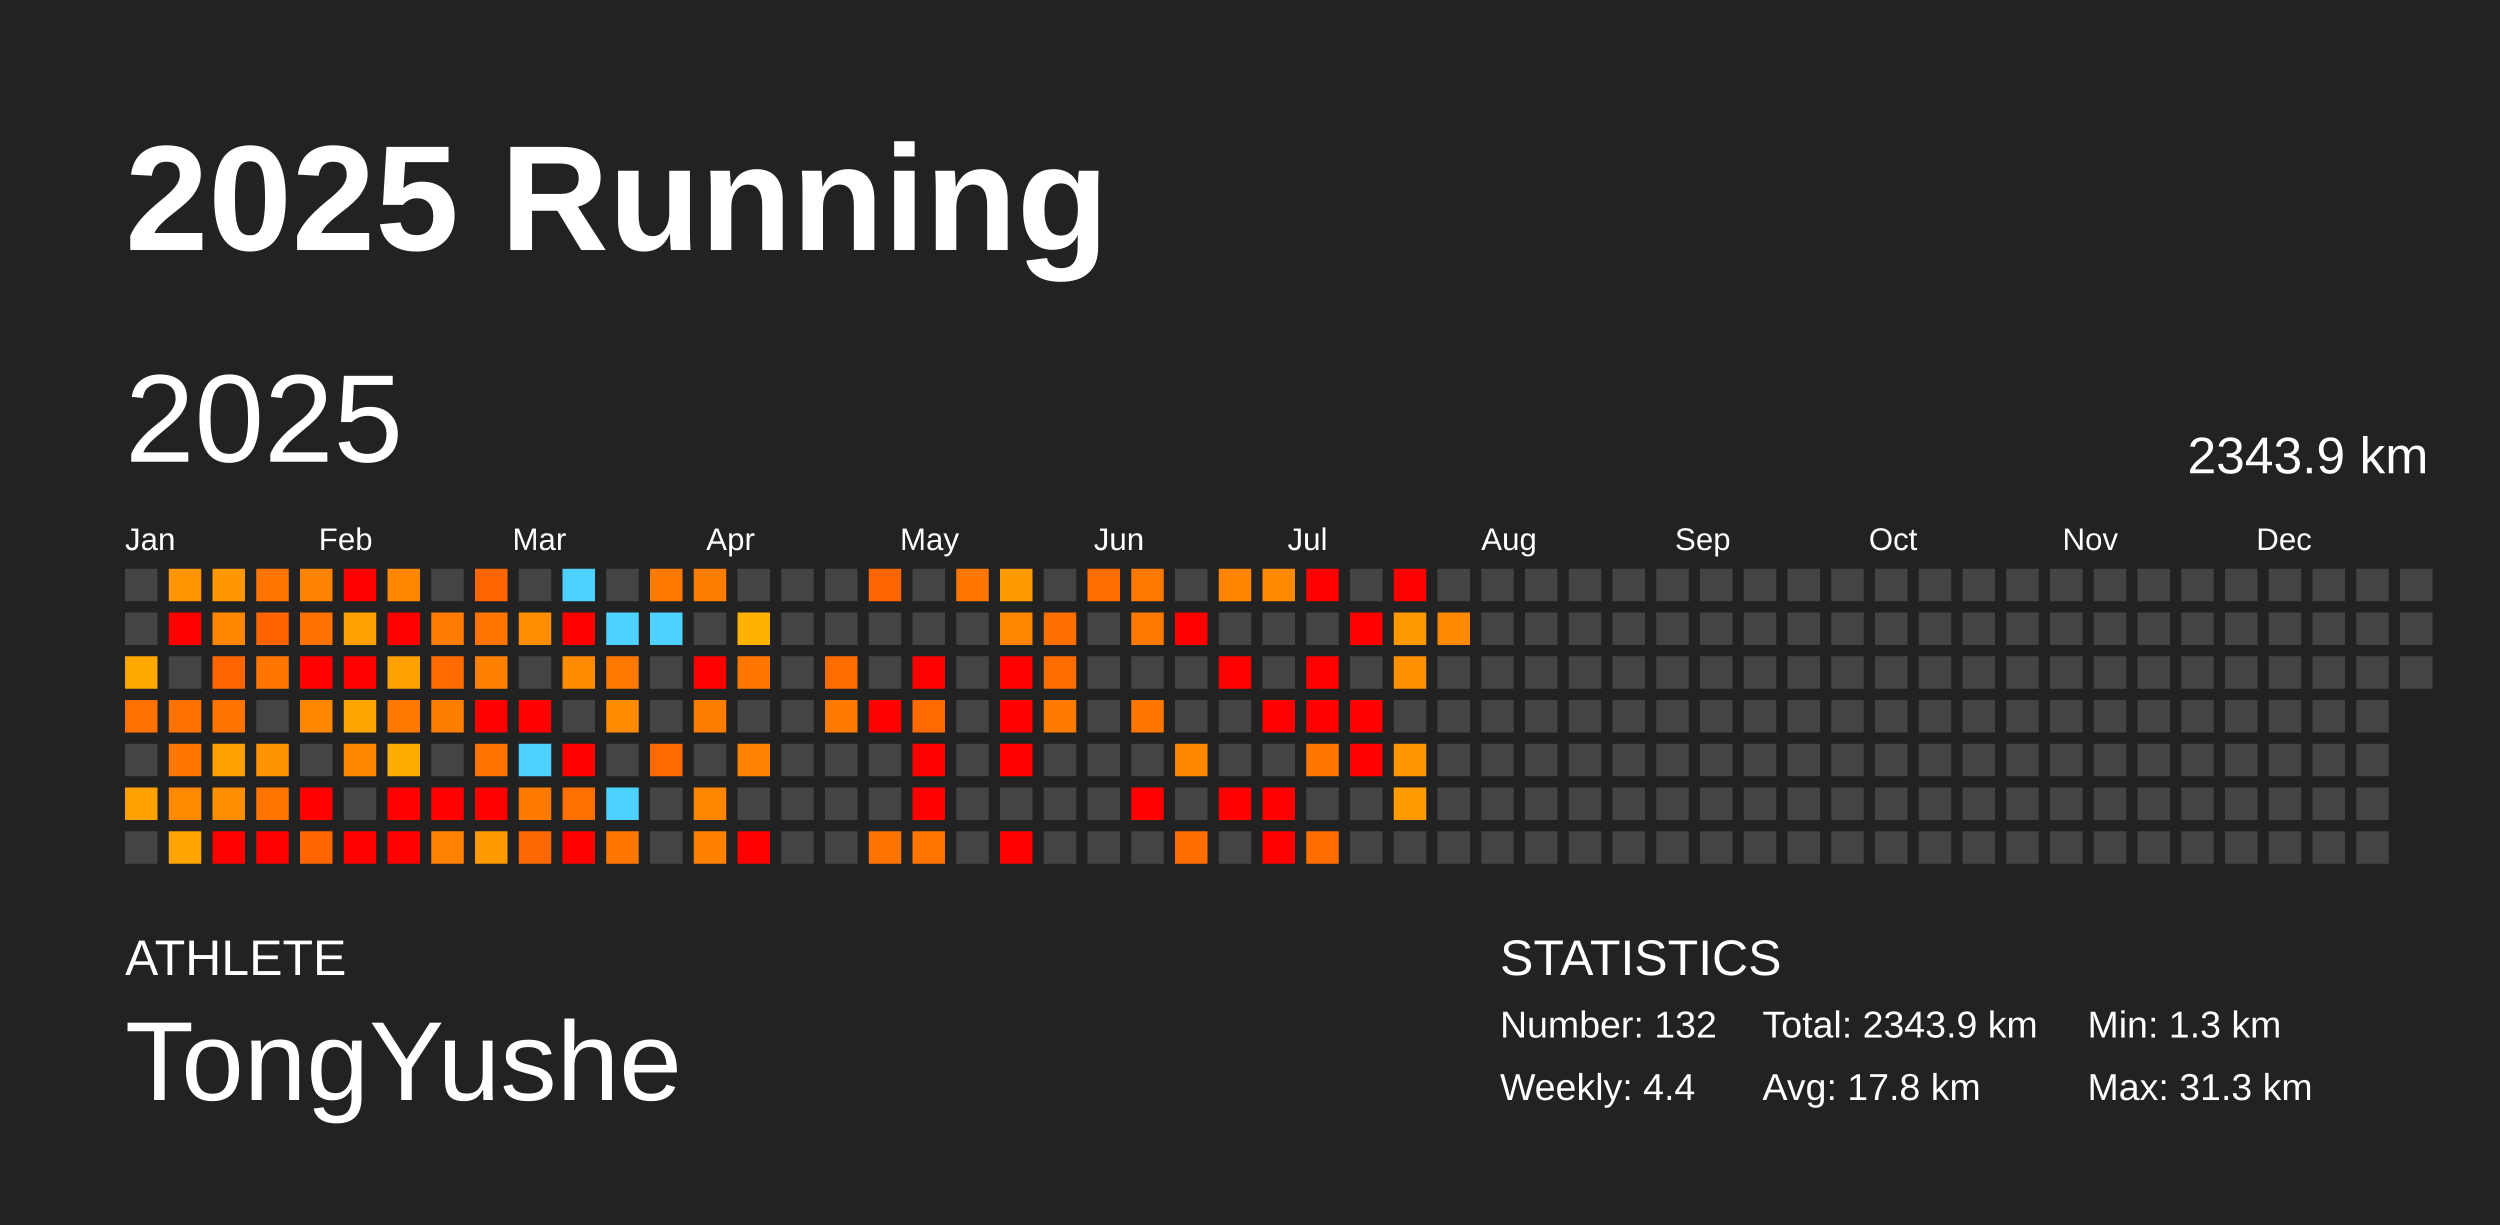
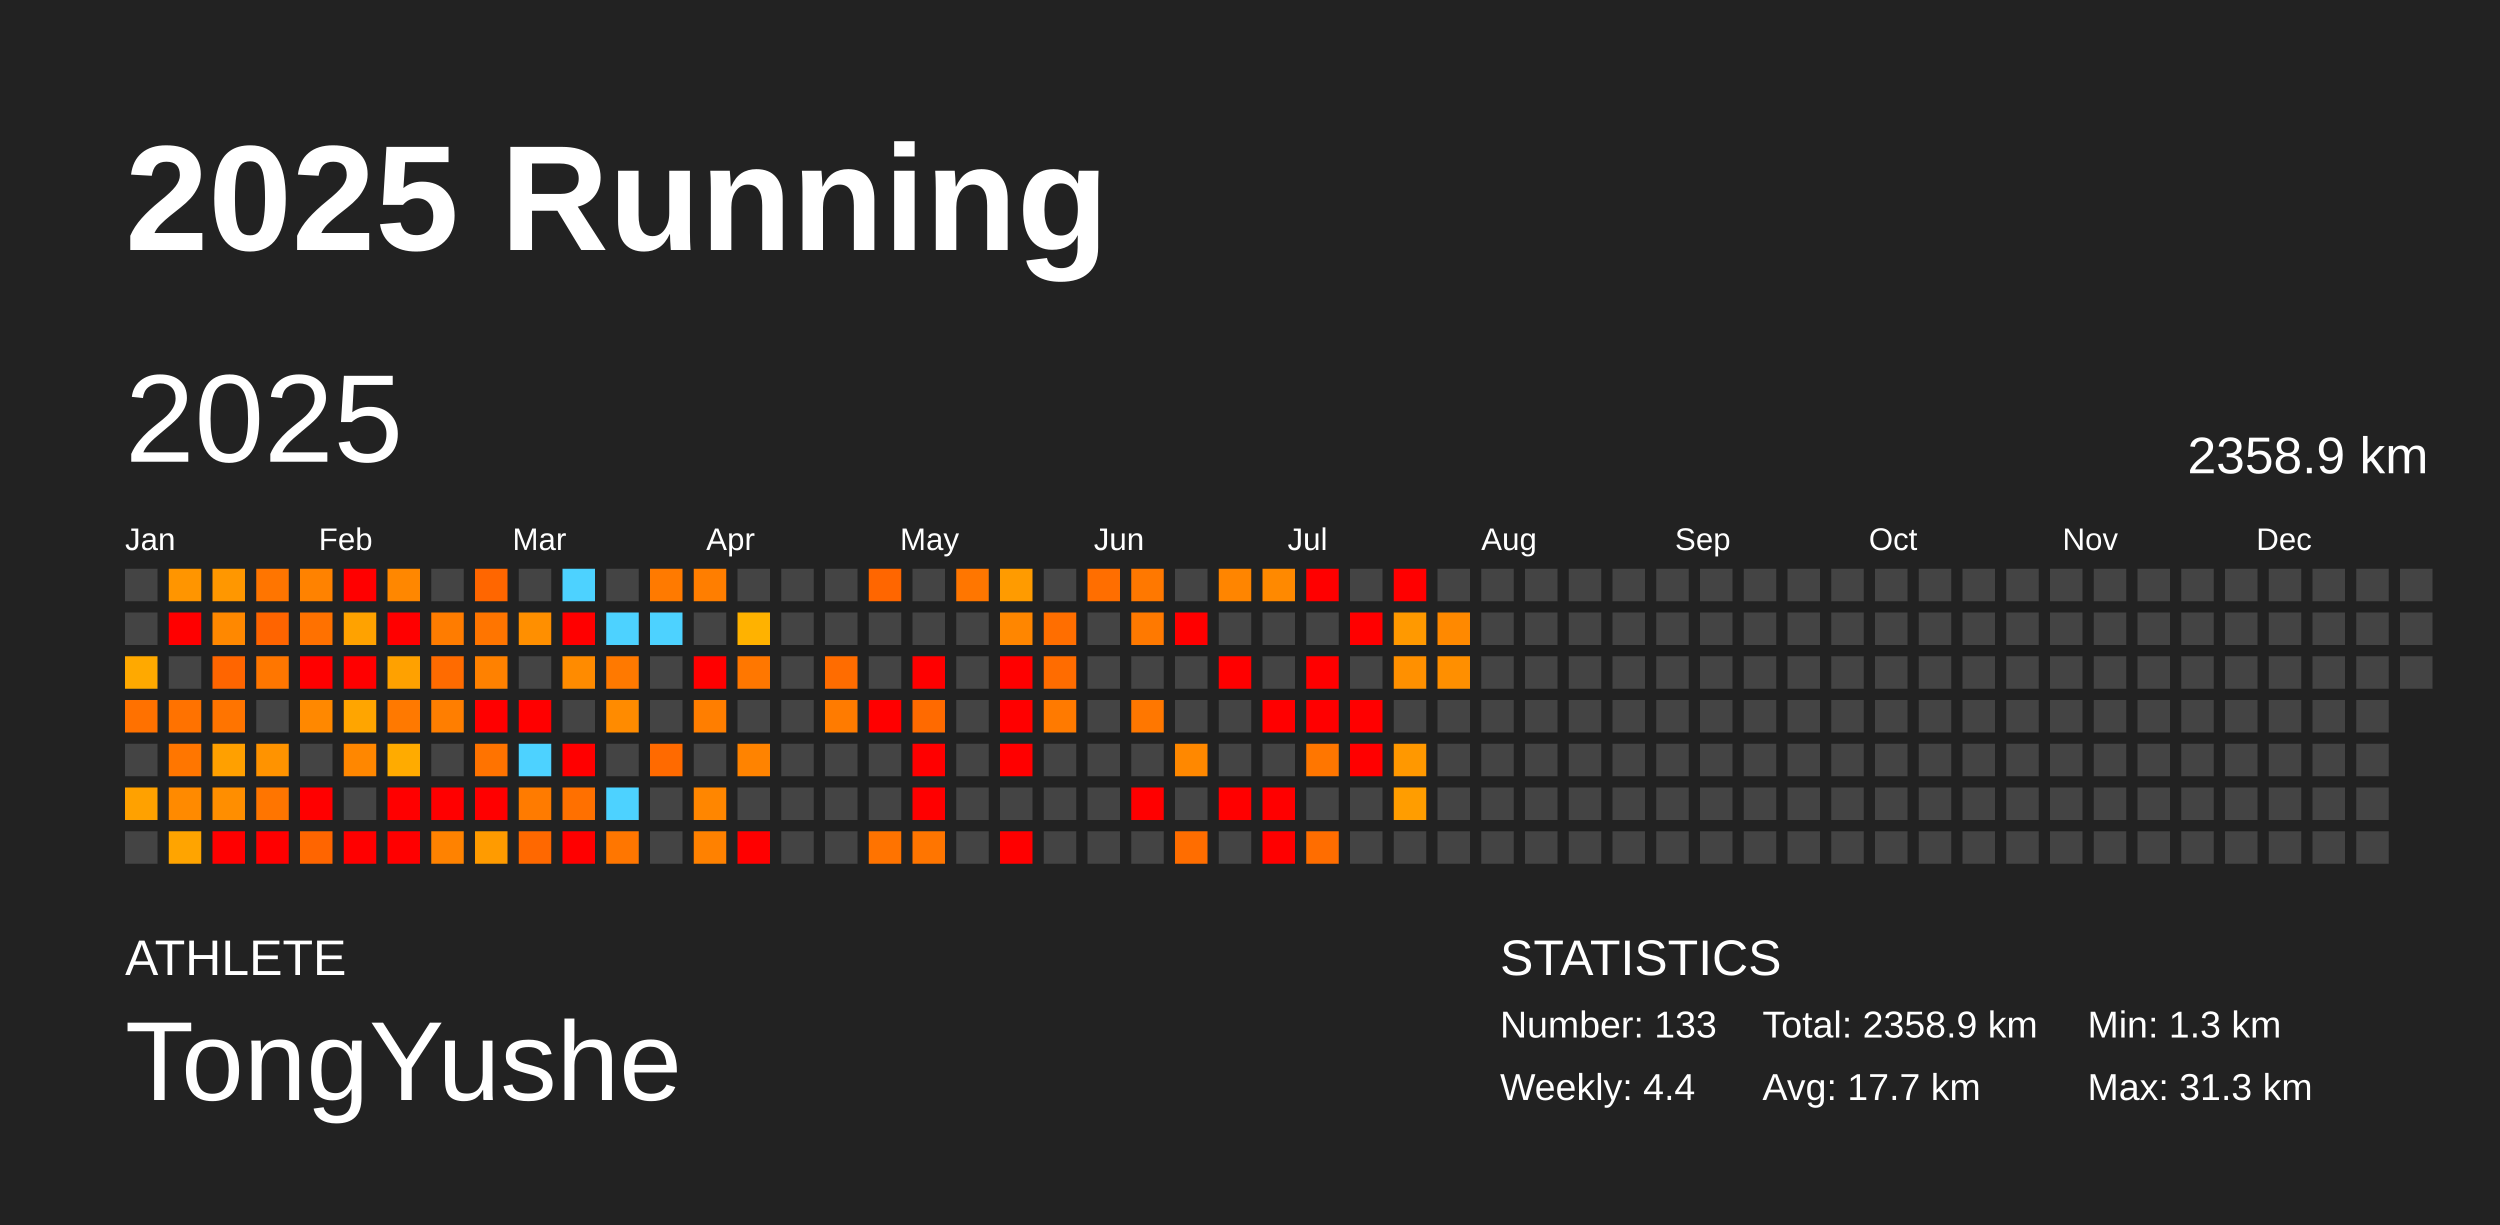
<svg xmlns="http://www.w3.org/2000/svg" baseProfile="full" height="98mm" version="1.1" viewBox="0,0,200,98" width="200mm">
  <defs />
  <rect fill="#222222" height="98" width="200" x="0" y="0" />
  <text fill="#FFFFFF" style="font-size:12px; font-family:Arial; font-weight:bold;" x="10" y="20">2025 Running</text>
  <text fill="#FFFFFF" style="font-size:4px; font-family:Arial" x="10" y="78">ATHLETE</text>
  <text fill="#FFFFFF" style="font-size:9px; font-family:Arial" x="10" y="88">TongYushe</text>
  <text fill="#FFFFFF" style="font-size:4px; font-family:Arial" x="120" y="78">STATISTICS</text>
-   <text fill="#FFFFFF" style="font-size:3px; font-family:Arial" x="120" y="83">Number: 132</text>
+   <text fill="#FFFFFF" style="font-size:3px; font-family:Arial" x="120" y="83">Number: 133</text>
  <text fill="#FFFFFF" style="font-size:3px; font-family:Arial" x="120" y="88">Weekly: 4.4</text>
-   <text fill="#FFFFFF" style="font-size:3px; font-family:Arial" x="141" y="83">Total: 2343.9 km</text>
-   <text fill="#FFFFFF" style="font-size:3px; font-family:Arial" x="141" y="88">Avg: 17.8 km</text>
+   <text fill="#FFFFFF" style="font-size:3px; font-family:Arial" x="141" y="83">Total: 2358.9 km</text>
+   <text fill="#FFFFFF" style="font-size:3px; font-family:Arial" x="141" y="88">Avg: 17.7 km</text>
  <text fill="#FFFFFF" style="font-size:3px; font-family:Arial" x="167" y="83">Min: 1.3 km</text>
  <text fill="#FFFFFF" style="font-size:3px; font-family:Arial" x="167" y="88">Max: 31.3 km</text>
  <text dominant-baseline="hanging" fill="#FFFFFF" style="font-size:10.0px; font-family:Arial;" x="10" y="30">2025</text>
-   <text dominant-baseline="hanging" fill="#FFFFFF" style="font-size:4.125px; font-family:Arial;" x="175" y="35">2343.9 km</text>
+   <text dominant-baseline="hanging" fill="#FFFFFF" style="font-size:4.125px; font-family:Arial;" x="175" y="35">2358.9 km</text>
  <text fill="#FFFFFF" style="font-size:2.5px; font-family:Arial" x="10.0" y="44">Jan</text>
  <text fill="#FFFFFF" style="font-size:2.5px; font-family:Arial" x="25.5" y="44">Feb</text>
  <text fill="#FFFFFF" style="font-size:2.5px; font-family:Arial" x="41.0" y="44">Mar</text>
  <text fill="#FFFFFF" style="font-size:2.5px; font-family:Arial" x="56.5" y="44">Apr</text>
  <text fill="#FFFFFF" style="font-size:2.5px; font-family:Arial" x="72.0" y="44">May</text>
  <text fill="#FFFFFF" style="font-size:2.5px; font-family:Arial" x="87.5" y="44">Jun</text>
  <text fill="#FFFFFF" style="font-size:2.5px; font-family:Arial" x="103.0" y="44">Jul</text>
  <text fill="#FFFFFF" style="font-size:2.5px; font-family:Arial" x="118.5" y="44">Aug</text>
  <text fill="#FFFFFF" style="font-size:2.5px; font-family:Arial" x="134.0" y="44">Sep</text>
  <text fill="#FFFFFF" style="font-size:2.5px; font-family:Arial" x="149.5" y="44">Oct</text>
  <text fill="#FFFFFF" style="font-size:2.5px; font-family:Arial" x="165.0" y="44">Nov</text>
  <text fill="#FFFFFF" style="font-size:2.5px; font-family:Arial" x="180.5" y="44">Dec</text>
  <rect fill="#444444" height="2.6" width="2.6" x="10.0" y="45.5" />
  <rect fill="#444444" height="2.6" width="2.6" x="10.0" y="49.0" />
  <rect fill="#ffa900" height="2.6" width="2.6" x="10.0" y="52.5" />
  <rect fill="#ff7100" height="2.6" width="2.6" x="10.0" y="56.0" />
  <rect fill="#444444" height="2.6" width="2.6" x="10.0" y="59.5" />
  <rect fill="#ffa100" height="2.6" width="2.6" x="10.0" y="63.0" />
  <rect fill="#444444" height="2.6" width="2.6" x="10.0" y="66.5" />
  <rect fill="#ff9500" height="2.6" width="2.6" x="13.5" y="45.5" />
  <rect fill="red" height="2.6" width="2.6" x="13.5" y="49.0" />
  <rect fill="#444444" height="2.6" width="2.6" x="13.5" y="52.5" />
  <rect fill="#ff7200" height="2.6" width="2.6" x="13.5" y="56.0" />
  <rect fill="#ff7600" height="2.6" width="2.6" x="13.5" y="59.5" />
  <rect fill="#ff8a00" height="2.6" width="2.6" x="13.5" y="63.0" />
  <rect fill="#ffa400" height="2.6" width="2.6" x="13.5" y="66.5" />
  <rect fill="#ff9700" height="2.6" width="2.6" x="17.0" y="45.5" />
  <rect fill="#ff8800" height="2.6" width="2.6" x="17.0" y="49.0" />
  <rect fill="#ff6500" height="2.6" width="2.6" x="17.0" y="52.5" />
  <rect fill="#ff7400" height="2.6" width="2.6" x="17.0" y="56.0" />
  <rect fill="#ffa000" height="2.6" width="2.6" x="17.0" y="59.5" />
  <rect fill="#ff8e00" height="2.6" width="2.6" x="17.0" y="63.0" />
  <rect fill="red" height="2.6" width="2.6" x="17.0" y="66.5" />
  <rect fill="#ff7500" height="2.6" width="2.6" x="20.5" y="45.5" />
  <rect fill="#ff6400" height="2.6" width="2.6" x="20.5" y="49.0" />
  <rect fill="#ff7600" height="2.6" width="2.6" x="20.5" y="52.5" />
  <rect fill="#444444" height="2.6" width="2.6" x="20.5" y="56.0" />
  <rect fill="#ff9300" height="2.6" width="2.6" x="20.5" y="59.5" />
  <rect fill="#ff7500" height="2.6" width="2.6" x="20.5" y="63.0" />
  <rect fill="red" height="2.6" width="2.6" x="20.5" y="66.5" />
  <rect fill="#ff8200" height="2.6" width="2.6" x="24.0" y="45.5" />
  <rect fill="#ff7100" height="2.6" width="2.6" x="24.0" y="49.0" />
  <rect fill="red" height="2.6" width="2.6" x="24.0" y="52.5" />
  <rect fill="#ff8800" height="2.6" width="2.6" x="24.0" y="56.0" />
  <rect fill="#444444" height="2.6" width="2.6" x="24.0" y="59.5" />
  <rect fill="red" height="2.6" width="2.6" x="24.0" y="63.0" />
  <rect fill="#ff6500" height="2.6" width="2.6" x="24.0" y="66.5" />
  <rect fill="red" height="2.6" width="2.6" x="27.5" y="45.5" />
  <rect fill="#ffa200" height="2.6" width="2.6" x="27.5" y="49.0" />
  <rect fill="red" height="2.6" width="2.6" x="27.5" y="52.5" />
  <rect fill="#ffa500" height="2.6" width="2.6" x="27.5" y="56.0" />
  <rect fill="#ff8700" height="2.6" width="2.6" x="27.5" y="59.5" />
  <rect fill="#444444" height="2.6" width="2.6" x="27.5" y="63.0" />
  <rect fill="red" height="2.6" width="2.6" x="27.5" y="66.5" />
  <rect fill="#ff8700" height="2.6" width="2.6" x="31.0" y="45.5" />
  <rect fill="red" height="2.6" width="2.6" x="31.0" y="49.0" />
  <rect fill="#ffa100" height="2.6" width="2.6" x="31.0" y="52.5" />
  <rect fill="#ff7900" height="2.6" width="2.6" x="31.0" y="56.0" />
  <rect fill="#ffab00" height="2.6" width="2.6" x="31.0" y="59.5" />
  <rect fill="red" height="2.6" width="2.6" x="31.0" y="63.0" />
  <rect fill="red" height="2.6" width="2.6" x="31.0" y="66.5" />
  <rect fill="#444444" height="2.6" width="2.6" x="34.5" y="45.5" />
  <rect fill="#ff7c00" height="2.6" width="2.6" x="34.5" y="49.0" />
  <rect fill="#ff6b00" height="2.6" width="2.6" x="34.5" y="52.5" />
  <rect fill="#ff7e00" height="2.6" width="2.6" x="34.5" y="56.0" />
  <rect fill="#444444" height="2.6" width="2.6" x="34.5" y="59.5" />
  <rect fill="red" height="2.6" width="2.6" x="34.5" y="63.0" />
  <rect fill="#ff8200" height="2.6" width="2.6" x="34.5" y="66.5" />
  <rect fill="#ff6600" height="2.6" width="2.6" x="38.0" y="45.5" />
  <rect fill="#ff7500" height="2.6" width="2.6" x="38.0" y="49.0" />
  <rect fill="#ff8100" height="2.6" width="2.6" x="38.0" y="52.5" />
  <rect fill="red" height="2.6" width="2.6" x="38.0" y="56.0" />
  <rect fill="#ff7300" height="2.6" width="2.6" x="38.0" y="59.5" />
  <rect fill="red" height="2.6" width="2.6" x="38.0" y="63.0" />
  <rect fill="#ff9b00" height="2.6" width="2.6" x="38.0" y="66.5" />
  <rect fill="#444444" height="2.6" width="2.6" x="41.5" y="45.5" />
  <rect fill="#ff8f00" height="2.6" width="2.6" x="41.5" y="49.0" />
  <rect fill="#444444" height="2.6" width="2.6" x="41.5" y="52.5" />
  <rect fill="red" height="2.6" width="2.6" x="41.5" y="56.0" />
  <rect fill="#4dd2ff" height="2.6" width="2.6" x="41.5" y="59.5" />
  <rect fill="#ff7b00" height="2.6" width="2.6" x="41.5" y="63.0" />
  <rect fill="#ff6800" height="2.6" width="2.6" x="41.5" y="66.5" />
  <rect fill="#4dd2ff" height="2.6" width="2.6" x="45.0" y="45.5" />
  <rect fill="red" height="2.6" width="2.6" x="45.0" y="49.0" />
  <rect fill="#ff8b00" height="2.6" width="2.6" x="45.0" y="52.5" />
  <rect fill="#444444" height="2.6" width="2.6" x="45.0" y="56.0" />
  <rect fill="red" height="2.6" width="2.6" x="45.0" y="59.5" />
  <rect fill="#ff7000" height="2.6" width="2.6" x="45.0" y="63.0" />
  <rect fill="red" height="2.6" width="2.6" x="45.0" y="66.5" />
  <rect fill="#444444" height="2.6" width="2.6" x="48.5" y="45.5" />
  <rect fill="#4dd2ff" height="2.6" width="2.6" x="48.5" y="49.0" />
  <rect fill="#ff7900" height="2.6" width="2.6" x="48.5" y="52.5" />
  <rect fill="#ff8b00" height="2.6" width="2.6" x="48.5" y="56.0" />
  <rect fill="#444444" height="2.6" width="2.6" x="48.5" y="59.5" />
  <rect fill="#4dd2ff" height="2.6" width="2.6" x="48.5" y="63.0" />
  <rect fill="#ff7600" height="2.6" width="2.6" x="48.5" y="66.5" />
  <rect fill="#ff7a00" height="2.6" width="2.6" x="52.0" y="45.5" />
  <rect fill="#4dd2ff" height="2.6" width="2.6" x="52.0" y="49.0" />
  <rect fill="#444444" height="2.6" width="2.6" x="52.0" y="52.5" />
  <rect fill="#444444" height="2.6" width="2.6" x="52.0" y="56.0" />
  <rect fill="#ff6a00" height="2.6" width="2.6" x="52.0" y="59.5" />
  <rect fill="#444444" height="2.6" width="2.6" x="52.0" y="63.0" />
  <rect fill="#444444" height="2.6" width="2.6" x="52.0" y="66.5" />
  <rect fill="#ff7e00" height="2.6" width="2.6" x="55.5" y="45.5" />
  <rect fill="#444444" height="2.6" width="2.6" x="55.5" y="49.0" />
  <rect fill="red" height="2.6" width="2.6" x="55.5" y="52.5" />
  <rect fill="#ff7e00" height="2.6" width="2.6" x="55.5" y="56.0" />
  <rect fill="#444444" height="2.6" width="2.6" x="55.5" y="59.5" />
  <rect fill="#ff8600" height="2.6" width="2.6" x="55.5" y="63.0" />
  <rect fill="#ff8100" height="2.6" width="2.6" x="55.5" y="66.5" />
  <rect fill="#444444" height="2.6" width="2.6" x="59.0" y="45.5" />
  <rect fill="#ffb200" height="2.6" width="2.6" x="59.0" y="49.0" />
  <rect fill="#ff7700" height="2.6" width="2.6" x="59.0" y="52.5" />
  <rect fill="#444444" height="2.6" width="2.6" x="59.0" y="56.0" />
  <rect fill="#ff8300" height="2.6" width="2.6" x="59.0" y="59.5" />
  <rect fill="#444444" height="2.6" width="2.6" x="59.0" y="63.0" />
  <rect fill="red" height="2.6" width="2.6" x="59.0" y="66.5" />
  <rect fill="#444444" height="2.6" width="2.6" x="62.5" y="45.5" />
  <rect fill="#444444" height="2.6" width="2.6" x="62.5" y="49.0" />
  <rect fill="#444444" height="2.6" width="2.6" x="62.5" y="52.5" />
  <rect fill="#444444" height="2.6" width="2.6" x="62.5" y="56.0" />
  <rect fill="#444444" height="2.6" width="2.6" x="62.5" y="59.5" />
  <rect fill="#444444" height="2.6" width="2.6" x="62.5" y="63.0" />
  <rect fill="#444444" height="2.6" width="2.6" x="62.5" y="66.5" />
  <rect fill="#444444" height="2.6" width="2.6" x="66.0" y="45.5" />
  <rect fill="#444444" height="2.6" width="2.6" x="66.0" y="49.0" />
  <rect fill="#ff6c00" height="2.6" width="2.6" x="66.0" y="52.5" />
  <rect fill="#ff7b00" height="2.6" width="2.6" x="66.0" y="56.0" />
  <rect fill="#444444" height="2.6" width="2.6" x="66.0" y="59.5" />
  <rect fill="#444444" height="2.6" width="2.6" x="66.0" y="63.0" />
  <rect fill="#444444" height="2.6" width="2.6" x="66.0" y="66.5" />
  <rect fill="#ff6600" height="2.6" width="2.6" x="69.5" y="45.5" />
  <rect fill="#444444" height="2.6" width="2.6" x="69.5" y="49.0" />
  <rect fill="#444444" height="2.6" width="2.6" x="69.5" y="52.5" />
  <rect fill="red" height="2.6" width="2.6" x="69.5" y="56.0" />
  <rect fill="#444444" height="2.6" width="2.6" x="69.5" y="59.5" />
  <rect fill="#444444" height="2.6" width="2.6" x="69.5" y="63.0" />
  <rect fill="#ff7300" height="2.6" width="2.6" x="69.5" y="66.5" />
  <rect fill="#444444" height="2.6" width="2.6" x="73.0" y="45.5" />
  <rect fill="#444444" height="2.6" width="2.6" x="73.0" y="49.0" />
  <rect fill="red" height="2.6" width="2.6" x="73.0" y="52.5" />
  <rect fill="#ff6a00" height="2.6" width="2.6" x="73.0" y="56.0" />
  <rect fill="red" height="2.6" width="2.6" x="73.0" y="59.5" />
  <rect fill="red" height="2.6" width="2.6" x="73.0" y="63.0" />
  <rect fill="#ff7500" height="2.6" width="2.6" x="73.0" y="66.5" />
  <rect fill="#ff7600" height="2.6" width="2.6" x="76.5" y="45.5" />
  <rect fill="#444444" height="2.6" width="2.6" x="76.5" y="49.0" />
  <rect fill="#444444" height="2.6" width="2.6" x="76.5" y="52.5" />
  <rect fill="#444444" height="2.6" width="2.6" x="76.5" y="56.0" />
  <rect fill="#444444" height="2.6" width="2.6" x="76.5" y="59.5" />
  <rect fill="#444444" height="2.6" width="2.6" x="76.5" y="63.0" />
  <rect fill="#444444" height="2.6" width="2.6" x="76.5" y="66.5" />
  <rect fill="#ff9b00" height="2.6" width="2.6" x="80.0" y="45.5" />
  <rect fill="#ff8600" height="2.6" width="2.6" x="80.0" y="49.0" />
  <rect fill="red" height="2.6" width="2.6" x="80.0" y="52.5" />
  <rect fill="red" height="2.6" width="2.6" x="80.0" y="56.0" />
  <rect fill="red" height="2.6" width="2.6" x="80.0" y="59.5" />
  <rect fill="#444444" height="2.6" width="2.6" x="80.0" y="63.0" />
  <rect fill="red" height="2.6" width="2.6" x="80.0" y="66.5" />
  <rect fill="#444444" height="2.6" width="2.6" x="83.5" y="45.5" />
  <rect fill="#ff6e00" height="2.6" width="2.6" x="83.5" y="49.0" />
  <rect fill="#ff6c00" height="2.6" width="2.6" x="83.5" y="52.5" />
  <rect fill="#ff7a00" height="2.6" width="2.6" x="83.5" y="56.0" />
  <rect fill="#444444" height="2.6" width="2.6" x="83.5" y="59.5" />
  <rect fill="#444444" height="2.6" width="2.6" x="83.5" y="63.0" />
  <rect fill="#444444" height="2.6" width="2.6" x="83.5" y="66.5" />
  <rect fill="#ff6e00" height="2.6" width="2.6" x="87.0" y="45.5" />
  <rect fill="#444444" height="2.6" width="2.6" x="87.0" y="49.0" />
  <rect fill="#444444" height="2.6" width="2.6" x="87.0" y="52.5" />
  <rect fill="#444444" height="2.6" width="2.6" x="87.0" y="56.0" />
  <rect fill="#444444" height="2.6" width="2.6" x="87.0" y="59.5" />
  <rect fill="#444444" height="2.6" width="2.6" x="87.0" y="63.0" />
  <rect fill="#444444" height="2.6" width="2.6" x="87.0" y="66.5" />
  <rect fill="#ff7800" height="2.6" width="2.6" x="90.5" y="45.5" />
  <rect fill="#ff7900" height="2.6" width="2.6" x="90.5" y="49.0" />
  <rect fill="#444444" height="2.6" width="2.6" x="90.5" y="52.5" />
  <rect fill="#ff7700" height="2.6" width="2.6" x="90.5" y="56.0" />
  <rect fill="#444444" height="2.6" width="2.6" x="90.5" y="59.5" />
  <rect fill="red" height="2.6" width="2.6" x="90.5" y="63.0" />
  <rect fill="#444444" height="2.6" width="2.6" x="90.5" y="66.5" />
  <rect fill="#444444" height="2.6" width="2.6" x="94.0" y="45.5" />
  <rect fill="red" height="2.6" width="2.6" x="94.0" y="49.0" />
  <rect fill="#444444" height="2.6" width="2.6" x="94.0" y="52.5" />
  <rect fill="#444444" height="2.6" width="2.6" x="94.0" y="56.0" />
  <rect fill="#ff8800" height="2.6" width="2.6" x="94.0" y="59.5" />
  <rect fill="#444444" height="2.6" width="2.6" x="94.0" y="63.0" />
  <rect fill="#ff6d00" height="2.6" width="2.6" x="94.0" y="66.5" />
  <rect fill="#ff8500" height="2.6" width="2.6" x="97.5" y="45.5" />
  <rect fill="#444444" height="2.6" width="2.6" x="97.5" y="49.0" />
  <rect fill="red" height="2.6" width="2.6" x="97.5" y="52.5" />
  <rect fill="#444444" height="2.6" width="2.6" x="97.5" y="56.0" />
  <rect fill="#444444" height="2.6" width="2.6" x="97.5" y="59.5" />
  <rect fill="red" height="2.6" width="2.6" x="97.5" y="63.0" />
  <rect fill="#444444" height="2.6" width="2.6" x="97.5" y="66.5" />
  <rect fill="#ff8900" height="2.6" width="2.6" x="101.0" y="45.5" />
  <rect fill="#444444" height="2.6" width="2.6" x="101.0" y="49.0" />
  <rect fill="#444444" height="2.6" width="2.6" x="101.0" y="52.5" />
  <rect fill="red" height="2.6" width="2.6" x="101.0" y="56.0" />
  <rect fill="#444444" height="2.6" width="2.6" x="101.0" y="59.5" />
  <rect fill="red" height="2.6" width="2.6" x="101.0" y="63.0" />
  <rect fill="red" height="2.6" width="2.6" x="101.0" y="66.5" />
  <rect fill="red" height="2.6" width="2.6" x="104.5" y="45.5" />
  <rect fill="#444444" height="2.6" width="2.6" x="104.5" y="49.0" />
  <rect fill="red" height="2.6" width="2.6" x="104.5" y="52.5" />
  <rect fill="red" height="2.6" width="2.6" x="104.5" y="56.0" />
  <rect fill="#ff7600" height="2.6" width="2.6" x="104.5" y="59.5" />
  <rect fill="#444444" height="2.6" width="2.6" x="104.5" y="63.0" />
  <rect fill="#ff6d00" height="2.6" width="2.6" x="104.5" y="66.5" />
  <rect fill="#444444" height="2.6" width="2.6" x="108.0" y="45.5" />
  <rect fill="red" height="2.6" width="2.6" x="108.0" y="49.0" />
  <rect fill="#444444" height="2.6" width="2.6" x="108.0" y="52.5" />
  <rect fill="red" height="2.6" width="2.6" x="108.0" y="56.0" />
  <rect fill="red" height="2.6" width="2.6" x="108.0" y="59.5" />
  <rect fill="#444444" height="2.6" width="2.6" x="108.0" y="63.0" />
  <rect fill="#444444" height="2.6" width="2.6" x="108.0" y="66.5" />
  <rect fill="red" height="2.6" width="2.6" x="111.5" y="45.5" />
  <rect fill="#ff9900" height="2.6" width="2.6" x="111.5" y="49.0" />
  <rect fill="#ff9000" height="2.6" width="2.6" x="111.5" y="52.5" />
  <rect fill="#444444" height="2.6" width="2.6" x="111.5" y="56.0" />
  <rect fill="#ff9800" height="2.6" width="2.6" x="111.5" y="59.5" />
  <rect fill="#ff9d00" height="2.6" width="2.6" x="111.5" y="63.0" />
  <rect fill="#444444" height="2.6" width="2.6" x="111.5" y="66.5" />
  <rect fill="#444444" height="2.6" width="2.6" x="115.0" y="45.5" />
  <rect fill="#ff8900" height="2.6" width="2.6" x="115.0" y="49.0" />
-   <rect fill="#444444" height="2.6" width="2.6" x="115.0" y="52.5" />
+   <rect fill="#ff8f00" height="2.6" width="2.6" x="115.0" y="52.5" />
  <rect fill="#444444" height="2.6" width="2.6" x="115.0" y="56.0" />
  <rect fill="#444444" height="2.6" width="2.6" x="115.0" y="59.5" />
  <rect fill="#444444" height="2.6" width="2.6" x="115.0" y="63.0" />
  <rect fill="#444444" height="2.6" width="2.6" x="115.0" y="66.5" />
  <rect fill="#444444" height="2.6" width="2.6" x="118.5" y="45.5" />
  <rect fill="#444444" height="2.6" width="2.6" x="118.5" y="49.0" />
  <rect fill="#444444" height="2.6" width="2.6" x="118.5" y="52.5" />
  <rect fill="#444444" height="2.6" width="2.6" x="118.5" y="56.0" />
  <rect fill="#444444" height="2.6" width="2.6" x="118.5" y="59.5" />
  <rect fill="#444444" height="2.6" width="2.6" x="118.5" y="63.0" />
  <rect fill="#444444" height="2.6" width="2.6" x="118.5" y="66.5" />
  <rect fill="#444444" height="2.6" width="2.6" x="122.0" y="45.5" />
  <rect fill="#444444" height="2.6" width="2.6" x="122.0" y="49.0" />
  <rect fill="#444444" height="2.6" width="2.6" x="122.0" y="52.5" />
  <rect fill="#444444" height="2.6" width="2.6" x="122.0" y="56.0" />
  <rect fill="#444444" height="2.6" width="2.6" x="122.0" y="59.5" />
  <rect fill="#444444" height="2.6" width="2.6" x="122.0" y="63.0" />
  <rect fill="#444444" height="2.6" width="2.6" x="122.0" y="66.5" />
  <rect fill="#444444" height="2.6" width="2.6" x="125.5" y="45.5" />
  <rect fill="#444444" height="2.6" width="2.6" x="125.5" y="49.0" />
  <rect fill="#444444" height="2.6" width="2.6" x="125.5" y="52.5" />
  <rect fill="#444444" height="2.6" width="2.6" x="125.5" y="56.0" />
  <rect fill="#444444" height="2.6" width="2.6" x="125.5" y="59.5" />
  <rect fill="#444444" height="2.6" width="2.6" x="125.5" y="63.0" />
  <rect fill="#444444" height="2.6" width="2.6" x="125.5" y="66.5" />
  <rect fill="#444444" height="2.6" width="2.6" x="129.0" y="45.5" />
  <rect fill="#444444" height="2.6" width="2.6" x="129.0" y="49.0" />
  <rect fill="#444444" height="2.6" width="2.6" x="129.0" y="52.5" />
  <rect fill="#444444" height="2.6" width="2.6" x="129.0" y="56.0" />
  <rect fill="#444444" height="2.6" width="2.6" x="129.0" y="59.5" />
  <rect fill="#444444" height="2.6" width="2.6" x="129.0" y="63.0" />
  <rect fill="#444444" height="2.6" width="2.6" x="129.0" y="66.5" />
  <rect fill="#444444" height="2.6" width="2.6" x="132.5" y="45.5" />
  <rect fill="#444444" height="2.6" width="2.6" x="132.5" y="49.0" />
  <rect fill="#444444" height="2.6" width="2.6" x="132.5" y="52.5" />
  <rect fill="#444444" height="2.6" width="2.6" x="132.5" y="56.0" />
  <rect fill="#444444" height="2.6" width="2.6" x="132.5" y="59.5" />
  <rect fill="#444444" height="2.6" width="2.6" x="132.5" y="63.0" />
  <rect fill="#444444" height="2.6" width="2.6" x="132.5" y="66.5" />
  <rect fill="#444444" height="2.6" width="2.6" x="136.0" y="45.5" />
  <rect fill="#444444" height="2.6" width="2.6" x="136.0" y="49.0" />
  <rect fill="#444444" height="2.6" width="2.6" x="136.0" y="52.5" />
  <rect fill="#444444" height="2.6" width="2.6" x="136.0" y="56.0" />
  <rect fill="#444444" height="2.6" width="2.6" x="136.0" y="59.5" />
  <rect fill="#444444" height="2.6" width="2.6" x="136.0" y="63.0" />
  <rect fill="#444444" height="2.6" width="2.6" x="136.0" y="66.5" />
  <rect fill="#444444" height="2.6" width="2.6" x="139.5" y="45.5" />
  <rect fill="#444444" height="2.6" width="2.6" x="139.5" y="49.0" />
  <rect fill="#444444" height="2.6" width="2.6" x="139.5" y="52.5" />
  <rect fill="#444444" height="2.6" width="2.6" x="139.5" y="56.0" />
  <rect fill="#444444" height="2.6" width="2.6" x="139.5" y="59.5" />
  <rect fill="#444444" height="2.6" width="2.6" x="139.5" y="63.0" />
  <rect fill="#444444" height="2.6" width="2.6" x="139.5" y="66.5" />
  <rect fill="#444444" height="2.6" width="2.6" x="143.0" y="45.5" />
  <rect fill="#444444" height="2.6" width="2.6" x="143.0" y="49.0" />
  <rect fill="#444444" height="2.6" width="2.6" x="143.0" y="52.5" />
  <rect fill="#444444" height="2.6" width="2.6" x="143.0" y="56.0" />
  <rect fill="#444444" height="2.6" width="2.6" x="143.0" y="59.5" />
  <rect fill="#444444" height="2.6" width="2.6" x="143.0" y="63.0" />
  <rect fill="#444444" height="2.6" width="2.6" x="143.0" y="66.5" />
  <rect fill="#444444" height="2.6" width="2.6" x="146.5" y="45.5" />
  <rect fill="#444444" height="2.6" width="2.6" x="146.5" y="49.0" />
  <rect fill="#444444" height="2.6" width="2.6" x="146.5" y="52.5" />
  <rect fill="#444444" height="2.6" width="2.6" x="146.5" y="56.0" />
  <rect fill="#444444" height="2.6" width="2.6" x="146.5" y="59.5" />
  <rect fill="#444444" height="2.6" width="2.6" x="146.5" y="63.0" />
  <rect fill="#444444" height="2.6" width="2.6" x="146.5" y="66.5" />
  <rect fill="#444444" height="2.6" width="2.6" x="150.0" y="45.5" />
  <rect fill="#444444" height="2.6" width="2.6" x="150.0" y="49.0" />
  <rect fill="#444444" height="2.6" width="2.6" x="150.0" y="52.5" />
  <rect fill="#444444" height="2.6" width="2.6" x="150.0" y="56.0" />
  <rect fill="#444444" height="2.6" width="2.6" x="150.0" y="59.5" />
  <rect fill="#444444" height="2.6" width="2.6" x="150.0" y="63.0" />
  <rect fill="#444444" height="2.6" width="2.6" x="150.0" y="66.5" />
  <rect fill="#444444" height="2.6" width="2.6" x="153.5" y="45.5" />
  <rect fill="#444444" height="2.6" width="2.6" x="153.5" y="49.0" />
  <rect fill="#444444" height="2.6" width="2.6" x="153.5" y="52.5" />
  <rect fill="#444444" height="2.6" width="2.6" x="153.5" y="56.0" />
  <rect fill="#444444" height="2.6" width="2.6" x="153.5" y="59.5" />
  <rect fill="#444444" height="2.6" width="2.6" x="153.5" y="63.0" />
  <rect fill="#444444" height="2.6" width="2.6" x="153.5" y="66.5" />
  <rect fill="#444444" height="2.6" width="2.6" x="157.0" y="45.5" />
  <rect fill="#444444" height="2.6" width="2.6" x="157.0" y="49.0" />
  <rect fill="#444444" height="2.6" width="2.6" x="157.0" y="52.5" />
  <rect fill="#444444" height="2.6" width="2.6" x="157.0" y="56.0" />
  <rect fill="#444444" height="2.6" width="2.6" x="157.0" y="59.5" />
  <rect fill="#444444" height="2.6" width="2.6" x="157.0" y="63.0" />
  <rect fill="#444444" height="2.6" width="2.6" x="157.0" y="66.5" />
  <rect fill="#444444" height="2.6" width="2.6" x="160.5" y="45.5" />
  <rect fill="#444444" height="2.6" width="2.6" x="160.5" y="49.0" />
  <rect fill="#444444" height="2.6" width="2.6" x="160.5" y="52.5" />
  <rect fill="#444444" height="2.6" width="2.6" x="160.5" y="56.0" />
  <rect fill="#444444" height="2.6" width="2.6" x="160.5" y="59.5" />
  <rect fill="#444444" height="2.6" width="2.6" x="160.5" y="63.0" />
  <rect fill="#444444" height="2.6" width="2.6" x="160.5" y="66.5" />
  <rect fill="#444444" height="2.6" width="2.6" x="164.0" y="45.5" />
  <rect fill="#444444" height="2.6" width="2.6" x="164.0" y="49.0" />
  <rect fill="#444444" height="2.6" width="2.6" x="164.0" y="52.5" />
  <rect fill="#444444" height="2.6" width="2.6" x="164.0" y="56.0" />
  <rect fill="#444444" height="2.6" width="2.6" x="164.0" y="59.5" />
  <rect fill="#444444" height="2.6" width="2.6" x="164.0" y="63.0" />
  <rect fill="#444444" height="2.6" width="2.6" x="164.0" y="66.5" />
  <rect fill="#444444" height="2.6" width="2.6" x="167.5" y="45.5" />
  <rect fill="#444444" height="2.6" width="2.6" x="167.5" y="49.0" />
  <rect fill="#444444" height="2.6" width="2.6" x="167.5" y="52.5" />
  <rect fill="#444444" height="2.6" width="2.6" x="167.5" y="56.0" />
  <rect fill="#444444" height="2.6" width="2.6" x="167.5" y="59.5" />
  <rect fill="#444444" height="2.6" width="2.6" x="167.5" y="63.0" />
  <rect fill="#444444" height="2.6" width="2.6" x="167.5" y="66.5" />
  <rect fill="#444444" height="2.6" width="2.6" x="171.0" y="45.5" />
  <rect fill="#444444" height="2.6" width="2.6" x="171.0" y="49.0" />
  <rect fill="#444444" height="2.6" width="2.6" x="171.0" y="52.5" />
  <rect fill="#444444" height="2.6" width="2.6" x="171.0" y="56.0" />
  <rect fill="#444444" height="2.6" width="2.6" x="171.0" y="59.5" />
  <rect fill="#444444" height="2.6" width="2.6" x="171.0" y="63.0" />
  <rect fill="#444444" height="2.6" width="2.6" x="171.0" y="66.5" />
  <rect fill="#444444" height="2.6" width="2.6" x="174.5" y="45.5" />
  <rect fill="#444444" height="2.6" width="2.6" x="174.5" y="49.0" />
  <rect fill="#444444" height="2.6" width="2.6" x="174.5" y="52.5" />
  <rect fill="#444444" height="2.6" width="2.6" x="174.5" y="56.0" />
  <rect fill="#444444" height="2.6" width="2.6" x="174.5" y="59.5" />
  <rect fill="#444444" height="2.6" width="2.6" x="174.5" y="63.0" />
  <rect fill="#444444" height="2.6" width="2.6" x="174.5" y="66.5" />
  <rect fill="#444444" height="2.6" width="2.6" x="178.0" y="45.5" />
  <rect fill="#444444" height="2.6" width="2.6" x="178.0" y="49.0" />
  <rect fill="#444444" height="2.6" width="2.6" x="178.0" y="52.5" />
  <rect fill="#444444" height="2.6" width="2.6" x="178.0" y="56.0" />
  <rect fill="#444444" height="2.6" width="2.6" x="178.0" y="59.5" />
  <rect fill="#444444" height="2.6" width="2.6" x="178.0" y="63.0" />
  <rect fill="#444444" height="2.6" width="2.6" x="178.0" y="66.5" />
  <rect fill="#444444" height="2.6" width="2.6" x="181.5" y="45.5" />
  <rect fill="#444444" height="2.6" width="2.6" x="181.5" y="49.0" />
  <rect fill="#444444" height="2.6" width="2.6" x="181.5" y="52.5" />
  <rect fill="#444444" height="2.6" width="2.6" x="181.5" y="56.0" />
  <rect fill="#444444" height="2.6" width="2.6" x="181.5" y="59.5" />
  <rect fill="#444444" height="2.6" width="2.6" x="181.5" y="63.0" />
  <rect fill="#444444" height="2.6" width="2.6" x="181.5" y="66.5" />
  <rect fill="#444444" height="2.6" width="2.6" x="185.0" y="45.5" />
  <rect fill="#444444" height="2.6" width="2.6" x="185.0" y="49.0" />
  <rect fill="#444444" height="2.6" width="2.6" x="185.0" y="52.5" />
  <rect fill="#444444" height="2.6" width="2.6" x="185.0" y="56.0" />
  <rect fill="#444444" height="2.6" width="2.6" x="185.0" y="59.5" />
  <rect fill="#444444" height="2.6" width="2.6" x="185.0" y="63.0" />
  <rect fill="#444444" height="2.6" width="2.6" x="185.0" y="66.5" />
  <rect fill="#444444" height="2.6" width="2.6" x="188.5" y="45.5" />
  <rect fill="#444444" height="2.6" width="2.6" x="188.5" y="49.0" />
  <rect fill="#444444" height="2.6" width="2.6" x="188.5" y="52.5" />
  <rect fill="#444444" height="2.6" width="2.6" x="188.5" y="56.0" />
  <rect fill="#444444" height="2.6" width="2.6" x="188.5" y="59.5" />
  <rect fill="#444444" height="2.6" width="2.6" x="188.5" y="63.0" />
  <rect fill="#444444" height="2.6" width="2.6" x="188.5" y="66.5" />
  <rect fill="#444444" height="2.6" width="2.6" x="192.0" y="45.5" />
  <rect fill="#444444" height="2.6" width="2.6" x="192.0" y="49.0" />
  <rect fill="#444444" height="2.6" width="2.6" x="192.0" y="52.5" />
</svg>
